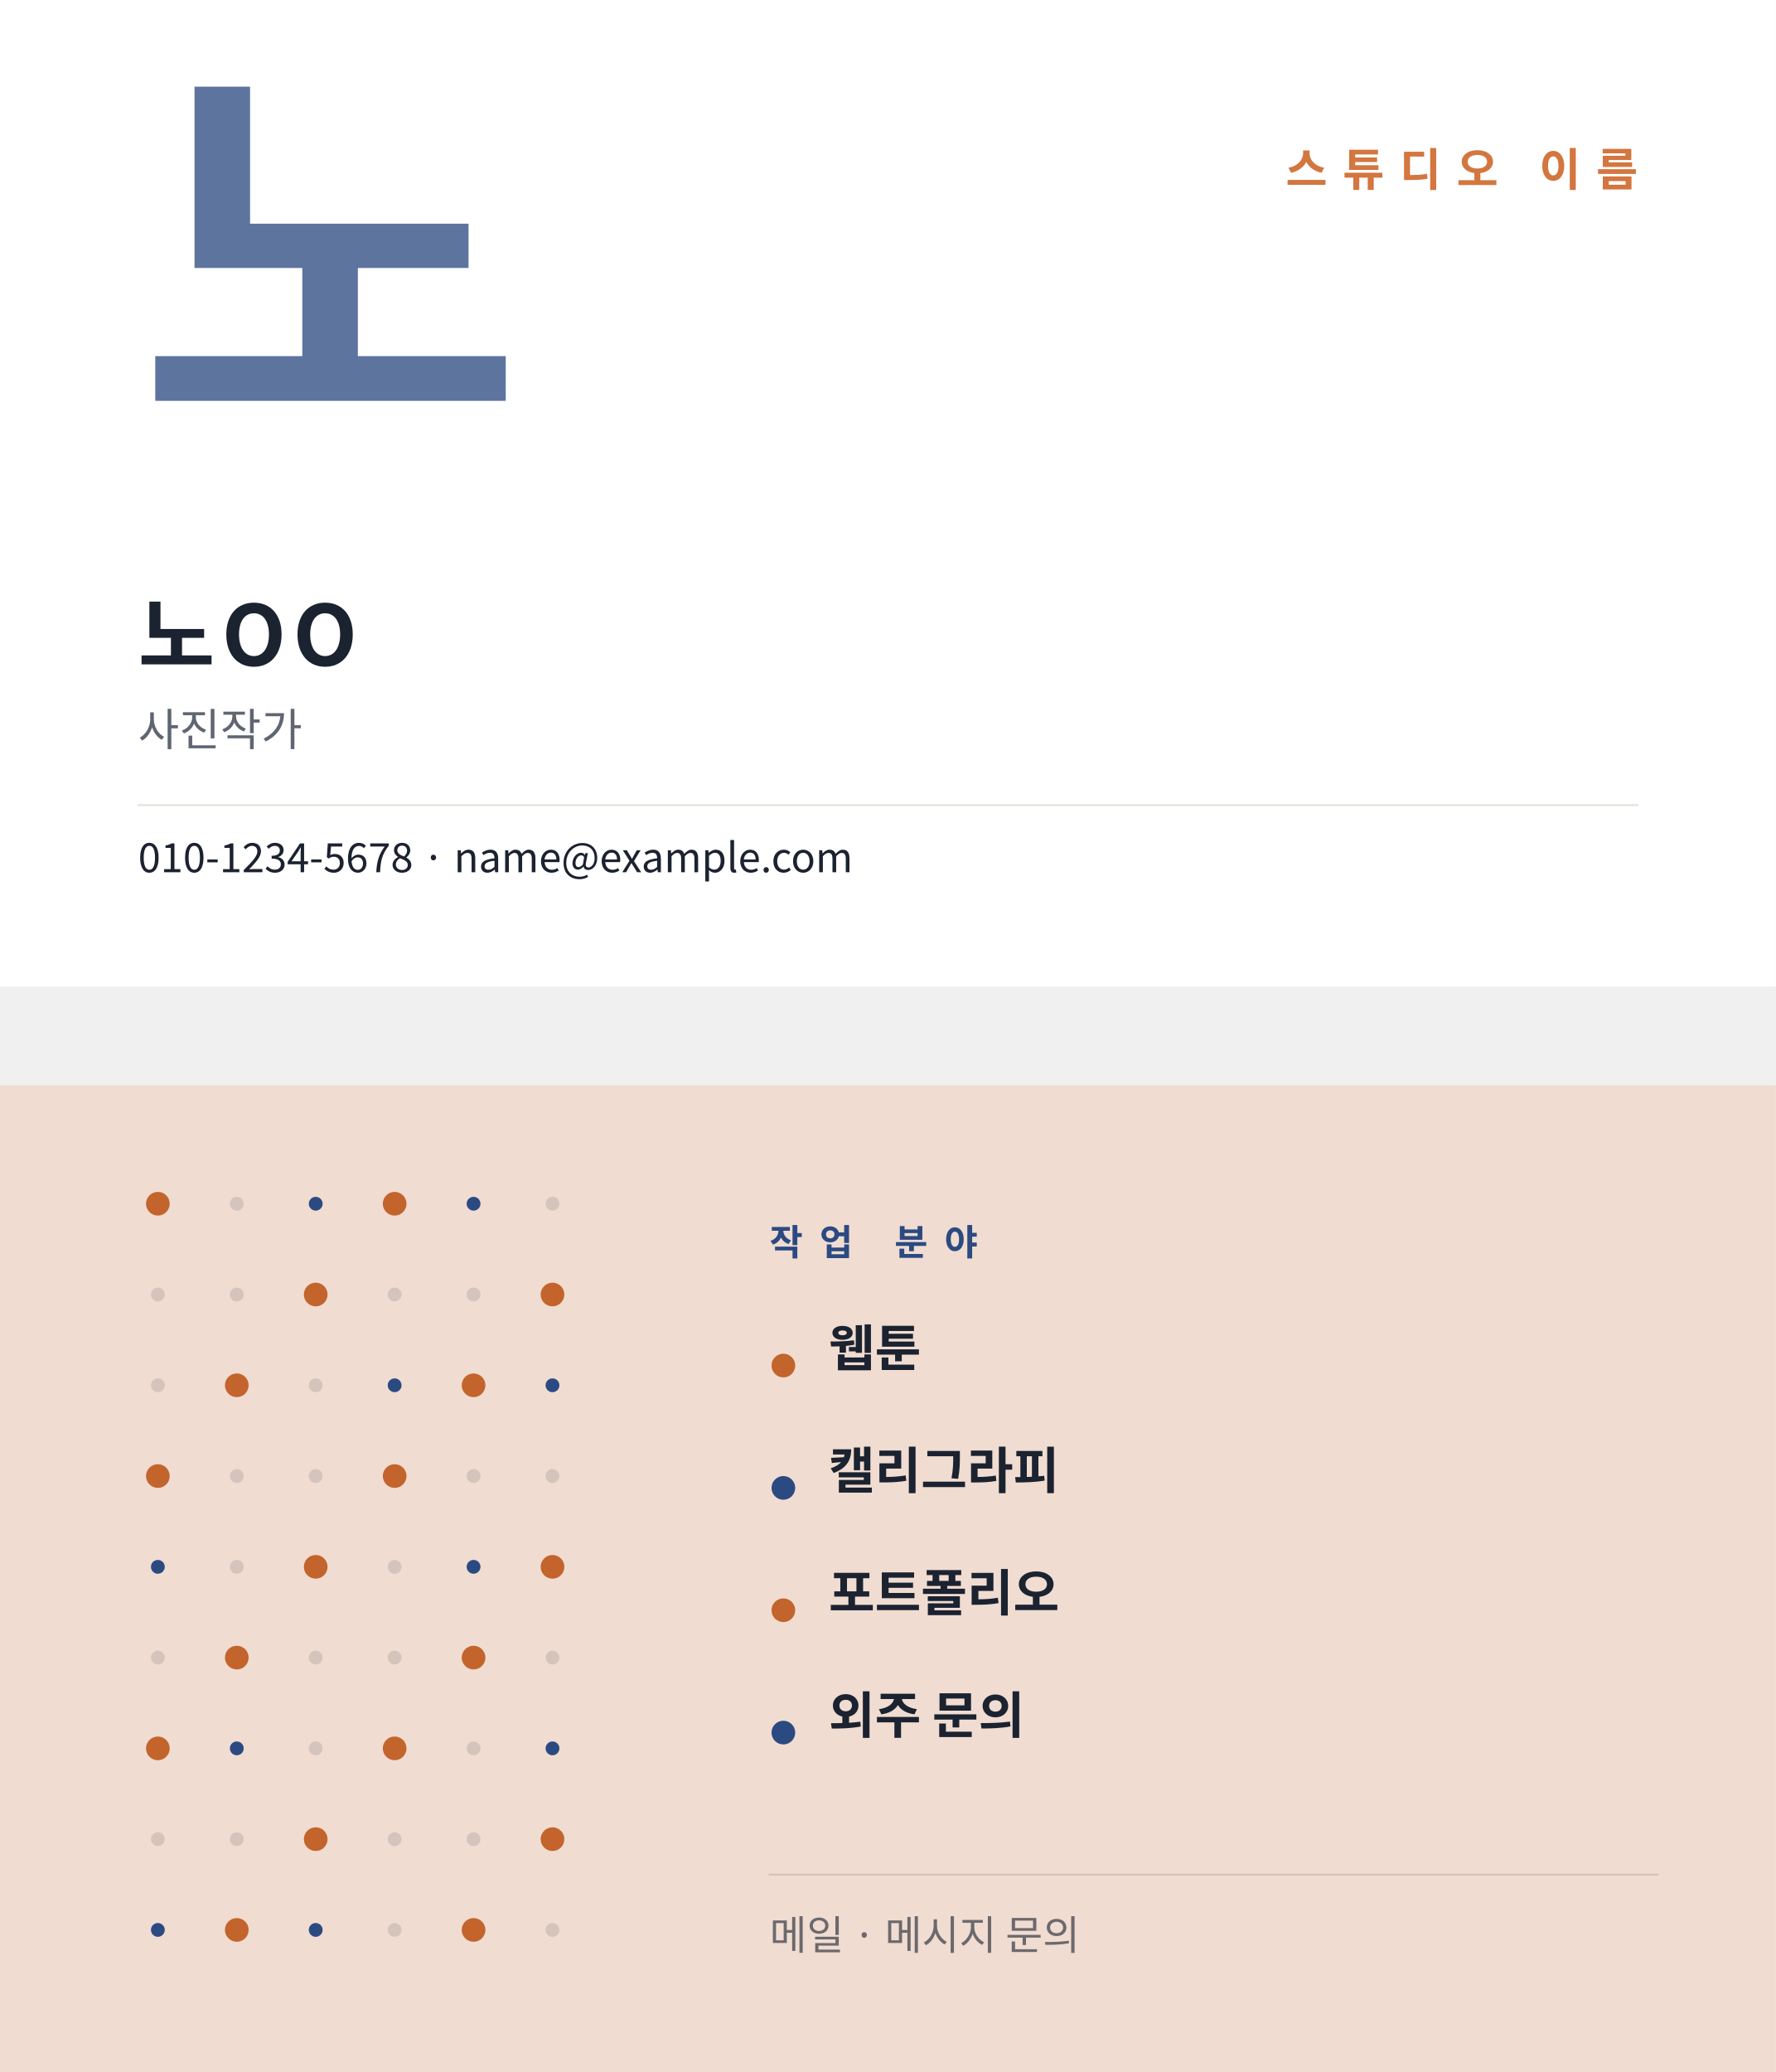
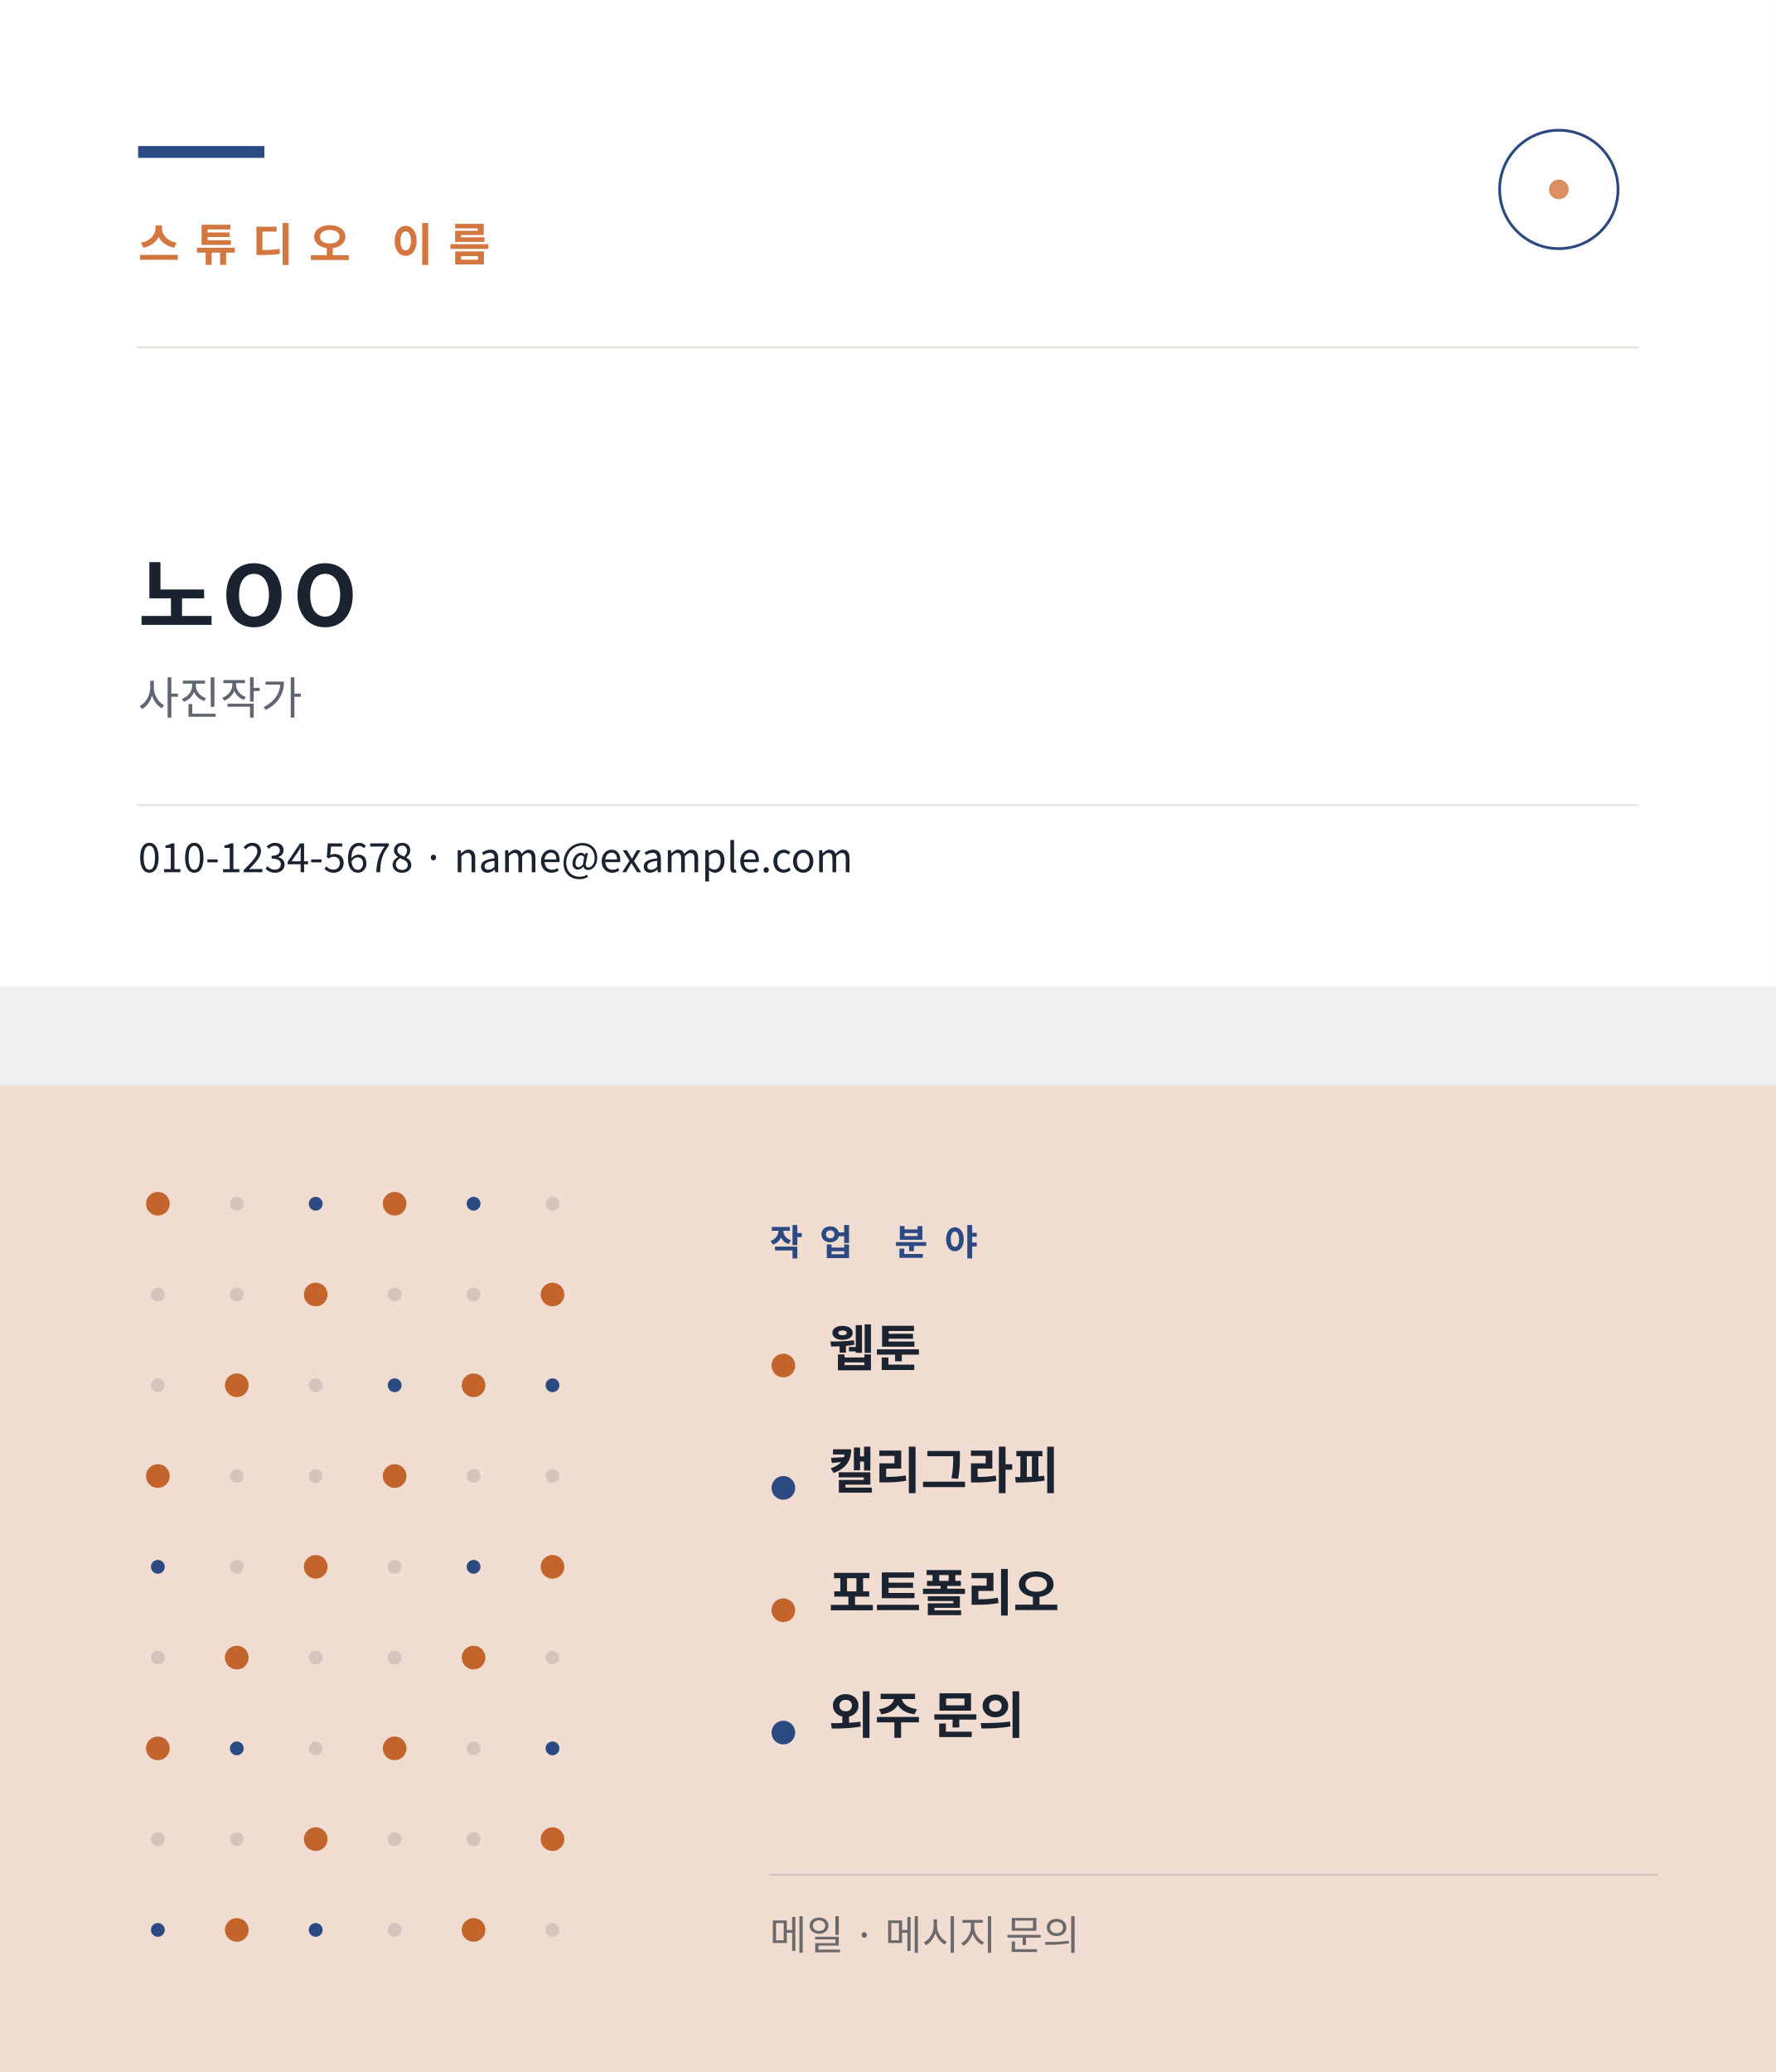
<svg xmlns="http://www.w3.org/2000/svg" width="90mm" height="105mm" viewBox="0 0 900 1050">
  <g id="front">
    <rect width="900" height="500" fill="#FFFFFF" />
-     <text font-family="Pretendard,'Noto Sans KR','Noto Sans CJK KR','Malgun Gothic','Apple SD Gothic Neo',sans-serif" font-size="211.7" font-weight="700" fill="#4B6595" text-anchor="start" opacity="0.9">
-       <tspan x="70" y="206.3">노</tspan>
+     <rect x="70" y="74" width="64" height="6" fill="#2B4A82" />
+     <ellipse cx="790" cy="96" rx="30" ry="30" fill="none" stroke="#2B4A82" stroke-width="1.4" stroke-linejoin="round" />
+     <ellipse cx="790" cy="96" rx="5" ry="5" fill="#DB8E60" />
+     <text font-family="Pretendard,'Noto Sans KR','Noto Sans CJK KR','Malgun Gothic','Apple SD Gothic Neo',sans-serif" font-size="22.9" font-weight="700" fill="#D3763F" text-anchor="start" letter-spacing="7.8">
+       <tspan x="70" y="132.2">스튜디오 이름</tspan>
    </text>
-     <text font-family="Pretendard,'Noto Sans KR','Noto Sans CJK KR','Malgun Gothic','Apple SD Gothic Neo',sans-serif" font-size="22.9" font-weight="700" fill="#D3763F" text-anchor="end" letter-spacing="7.8">
-       <tspan x="830" y="94.2">스튜디오 이름</tspan>
-     </text>
+     <line x1="70" y1="176" x2="830" y2="176" stroke="#E6E3DC" stroke-width="1" stroke-linecap="round" />
    <text font-family="Pretendard,'Noto Sans KR','Noto Sans CJK KR','Malgun Gothic','Apple SD Gothic Neo',sans-serif" font-size="42.3" font-weight="700" fill="#1B2230" text-anchor="start" letter-spacing="3.5">
-       <tspan x="70" y="337.3">노OO</tspan>
+       <tspan x="70" y="317.3">노OO</tspan>
    </text>
    <text font-family="Pretendard,'Noto Sans KR','Noto Sans CJK KR','Malgun Gothic','Apple SD Gothic Neo',sans-serif" font-size="22.6" font-weight="400" fill="#5F6672" text-anchor="start">
-       <tspan x="70" y="377.9">사진작가</tspan>
+       <tspan x="70" y="361.9">사진작가</tspan>
    </text>
    <line x1="70" y1="408" x2="830" y2="408" stroke="#E6E3DC" stroke-width="1" stroke-linecap="round" />
    <text font-family="Pretendard,'Noto Sans KR','Noto Sans CJK KR','Malgun Gothic','Apple SD Gothic Neo',sans-serif" font-size="20.5" font-weight="400" fill="#1B2230" text-anchor="start">
      <tspan x="70" y="442">010-1234-5678   ·   name@example.com</tspan>
    </text>
  </g>
  <g id="back" transform="translate(0 550)">
    <rect width="900" height="500" fill="#F0DCD1" />
    <ellipse cx="80" cy="60" rx="6" ry="6" fill="#C2642C" />
    <ellipse cx="80" cy="106" rx="3.5" ry="3.5" fill="#D4C4BC" />
    <ellipse cx="80" cy="152" rx="3.5" ry="3.5" fill="#D4C4BC" />
    <ellipse cx="80" cy="198" rx="6" ry="6" fill="#C2642C" />
    <ellipse cx="80" cy="244" rx="3.5" ry="3.5" fill="#2B4A82" />
    <ellipse cx="80" cy="290" rx="3.5" ry="3.5" fill="#D4C4BC" />
    <ellipse cx="80" cy="336" rx="6" ry="6" fill="#C2642C" />
    <ellipse cx="80" cy="382" rx="3.5" ry="3.5" fill="#D4C4BC" />
    <ellipse cx="80" cy="428" rx="3.5" ry="3.5" fill="#2B4A82" />
    <ellipse cx="120" cy="60" rx="3.5" ry="3.5" fill="#D4C4BC" />
    <ellipse cx="120" cy="106" rx="3.5" ry="3.5" fill="#D4C4BC" />
    <ellipse cx="120" cy="152" rx="6" ry="6" fill="#C2642C" />
    <ellipse cx="120" cy="198" rx="3.5" ry="3.5" fill="#D4C4BC" />
    <ellipse cx="120" cy="244" rx="3.5" ry="3.5" fill="#D4C4BC" />
    <ellipse cx="120" cy="290" rx="6" ry="6" fill="#C2642C" />
    <ellipse cx="120" cy="336" rx="3.5" ry="3.5" fill="#2B4A82" />
    <ellipse cx="120" cy="382" rx="3.5" ry="3.5" fill="#D4C4BC" />
    <ellipse cx="120" cy="428" rx="6" ry="6" fill="#C2642C" />
    <ellipse cx="160" cy="60" rx="3.5" ry="3.5" fill="#2B4A82" />
    <ellipse cx="160" cy="106" rx="6" ry="6" fill="#C2642C" />
    <ellipse cx="160" cy="152" rx="3.5" ry="3.5" fill="#D4C4BC" />
    <ellipse cx="160" cy="198" rx="3.5" ry="3.5" fill="#D4C4BC" />
    <ellipse cx="160" cy="244" rx="6" ry="6" fill="#C2642C" />
    <ellipse cx="160" cy="290" rx="3.5" ry="3.5" fill="#D4C4BC" />
    <ellipse cx="160" cy="336" rx="3.5" ry="3.5" fill="#D4C4BC" />
    <ellipse cx="160" cy="382" rx="6" ry="6" fill="#C2642C" />
    <ellipse cx="160" cy="428" rx="3.5" ry="3.5" fill="#2B4A82" />
    <ellipse cx="200" cy="60" rx="6" ry="6" fill="#C2642C" />
    <ellipse cx="200" cy="106" rx="3.5" ry="3.5" fill="#D4C4BC" />
    <ellipse cx="200" cy="152" rx="3.5" ry="3.5" fill="#2B4A82" />
    <ellipse cx="200" cy="198" rx="6" ry="6" fill="#C2642C" />
    <ellipse cx="200" cy="244" rx="3.5" ry="3.5" fill="#D4C4BC" />
    <ellipse cx="200" cy="290" rx="3.5" ry="3.5" fill="#D4C4BC" />
    <ellipse cx="200" cy="336" rx="6" ry="6" fill="#C2642C" />
    <ellipse cx="200" cy="382" rx="3.5" ry="3.5" fill="#D4C4BC" />
    <ellipse cx="200" cy="428" rx="3.5" ry="3.5" fill="#D4C4BC" />
    <ellipse cx="240" cy="60" rx="3.5" ry="3.5" fill="#2B4A82" />
    <ellipse cx="240" cy="106" rx="3.5" ry="3.5" fill="#D4C4BC" />
    <ellipse cx="240" cy="152" rx="6" ry="6" fill="#C2642C" />
    <ellipse cx="240" cy="198" rx="3.5" ry="3.5" fill="#D4C4BC" />
    <ellipse cx="240" cy="244" rx="3.5" ry="3.5" fill="#2B4A82" />
    <ellipse cx="240" cy="290" rx="6" ry="6" fill="#C2642C" />
    <ellipse cx="240" cy="336" rx="3.5" ry="3.5" fill="#D4C4BC" />
    <ellipse cx="240" cy="382" rx="3.5" ry="3.5" fill="#D4C4BC" />
    <ellipse cx="240" cy="428" rx="6" ry="6" fill="#C2642C" />
    <ellipse cx="280" cy="60" rx="3.5" ry="3.5" fill="#D4C4BC" />
    <ellipse cx="280" cy="106" rx="6" ry="6" fill="#C2642C" />
    <ellipse cx="280" cy="152" rx="3.5" ry="3.5" fill="#2B4A82" />
    <ellipse cx="280" cy="198" rx="3.5" ry="3.5" fill="#D4C4BC" />
    <ellipse cx="280" cy="244" rx="6" ry="6" fill="#C2642C" />
    <ellipse cx="280" cy="290" rx="3.5" ry="3.5" fill="#D4C4BC" />
    <ellipse cx="280" cy="336" rx="3.5" ry="3.5" fill="#2B4A82" />
    <ellipse cx="280" cy="382" rx="6" ry="6" fill="#C2642C" />
    <ellipse cx="280" cy="428" rx="3.5" ry="3.5" fill="#D4C4BC" />
    <text font-family="Pretendard,'Noto Sans KR','Noto Sans CJK KR','Malgun Gothic','Apple SD Gothic Neo',sans-serif" font-size="18.3" font-weight="700" fill="#2B4A82" text-anchor="start" letter-spacing="8.5">
      <tspan x="390" y="86.1">작업 분야</tspan>
    </text>
    <ellipse cx="397" cy="142" rx="6" ry="6" fill="#C2642C" />
    <text font-family="Pretendard,'Noto Sans KR','Noto Sans CJK KR','Malgun Gothic','Apple SD Gothic Neo',sans-serif" font-size="25.4" font-weight="700" fill="#1B2230" text-anchor="start">
      <tspan x="420" y="142.4">웹툰</tspan>
    </text>
    <ellipse cx="397" cy="204" rx="6" ry="6" fill="#2B4A82" />
    <text font-family="Pretendard,'Noto Sans KR','Noto Sans CJK KR','Malgun Gothic','Apple SD Gothic Neo',sans-serif" font-size="25.4" font-weight="700" fill="#1B2230" text-anchor="start">
      <tspan x="420" y="204.4">캘리그라피</tspan>
    </text>
    <ellipse cx="397" cy="266" rx="6" ry="6" fill="#C2642C" />
    <text font-family="Pretendard,'Noto Sans KR','Noto Sans CJK KR','Malgun Gothic','Apple SD Gothic Neo',sans-serif" font-size="25.4" font-weight="700" fill="#1B2230" text-anchor="start">
      <tspan x="420" y="266.4">포트폴리오</tspan>
    </text>
    <ellipse cx="397" cy="328" rx="6" ry="6" fill="#2B4A82" />
    <text font-family="Pretendard,'Noto Sans KR','Noto Sans CJK KR','Malgun Gothic','Apple SD Gothic Neo',sans-serif" font-size="25.4" font-weight="700" fill="#1B2230" text-anchor="start">
      <tspan x="420" y="328.4">외주 문의</tspan>
    </text>
    <line x1="390" y1="400" x2="840" y2="400" stroke="#D4C4BC" stroke-width="1" stroke-linecap="round" />
    <text font-family="Pretendard,'Noto Sans KR','Noto Sans CJK KR','Malgun Gothic','Apple SD Gothic Neo',sans-serif" font-size="20.5" font-weight="400" fill="#6C696D" text-anchor="start">
      <tspan x="390" y="438">메일 · 메시지 문의</tspan>
    </text>
  </g>
</svg>
